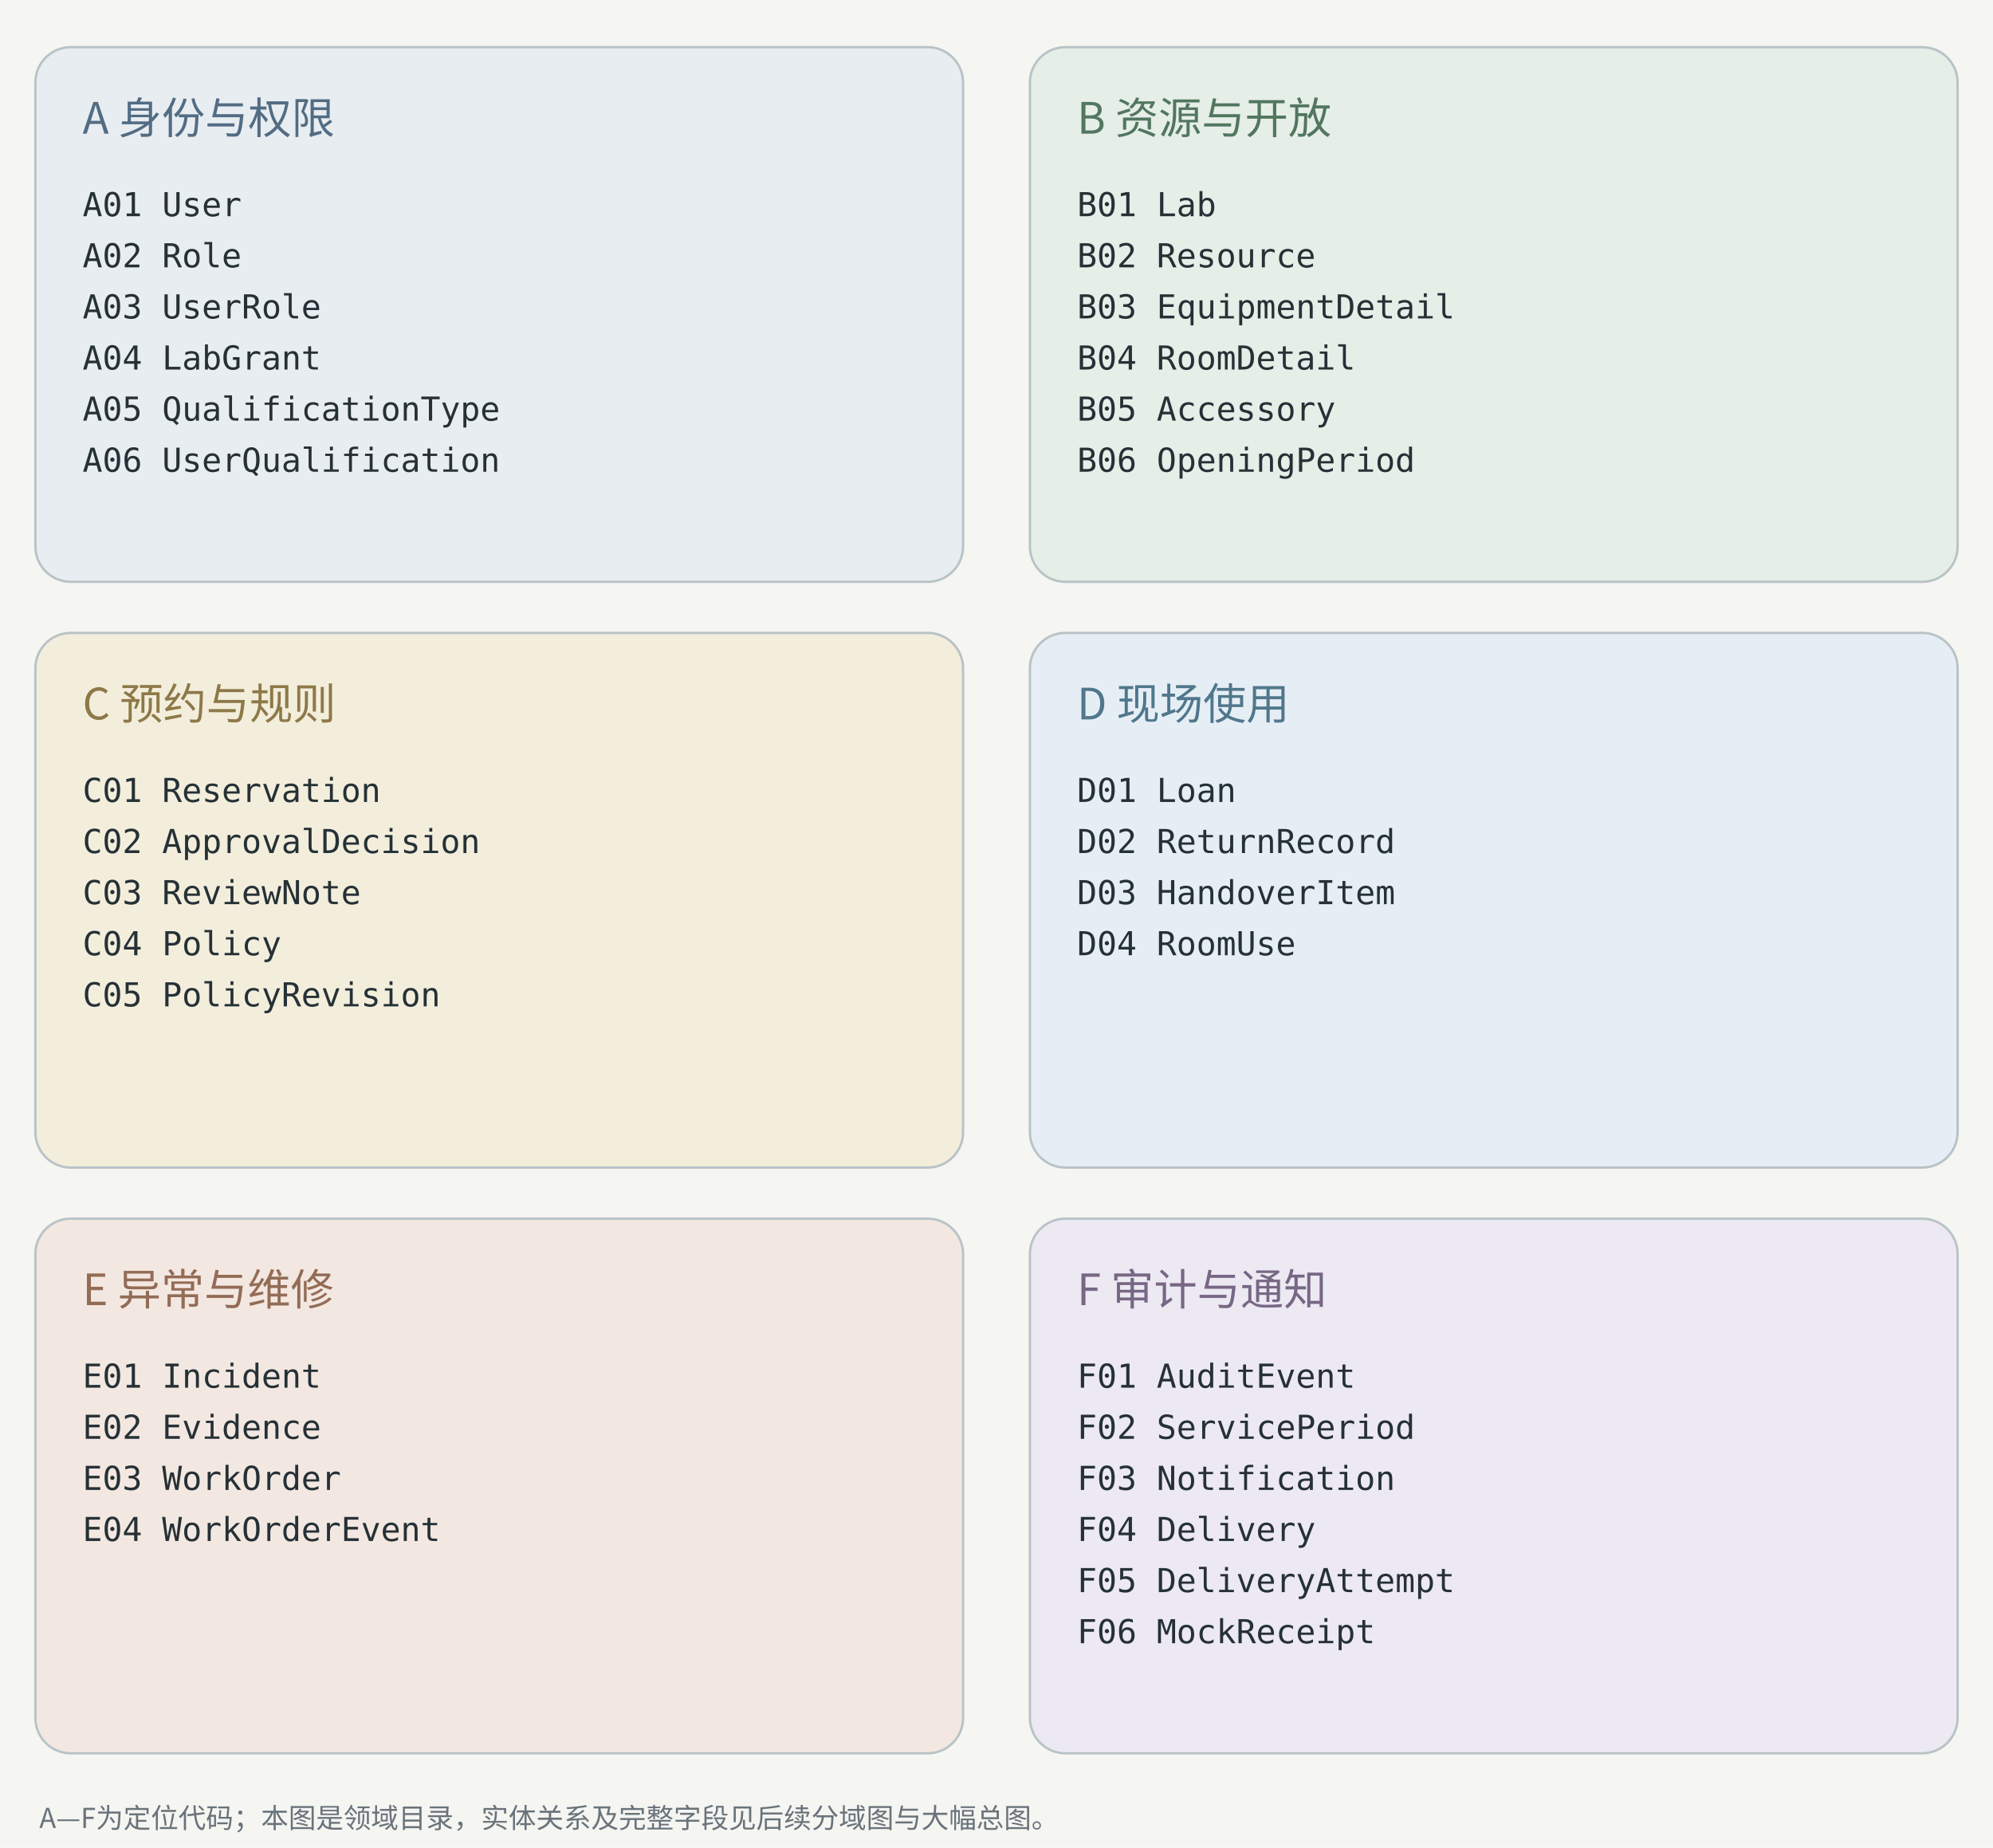
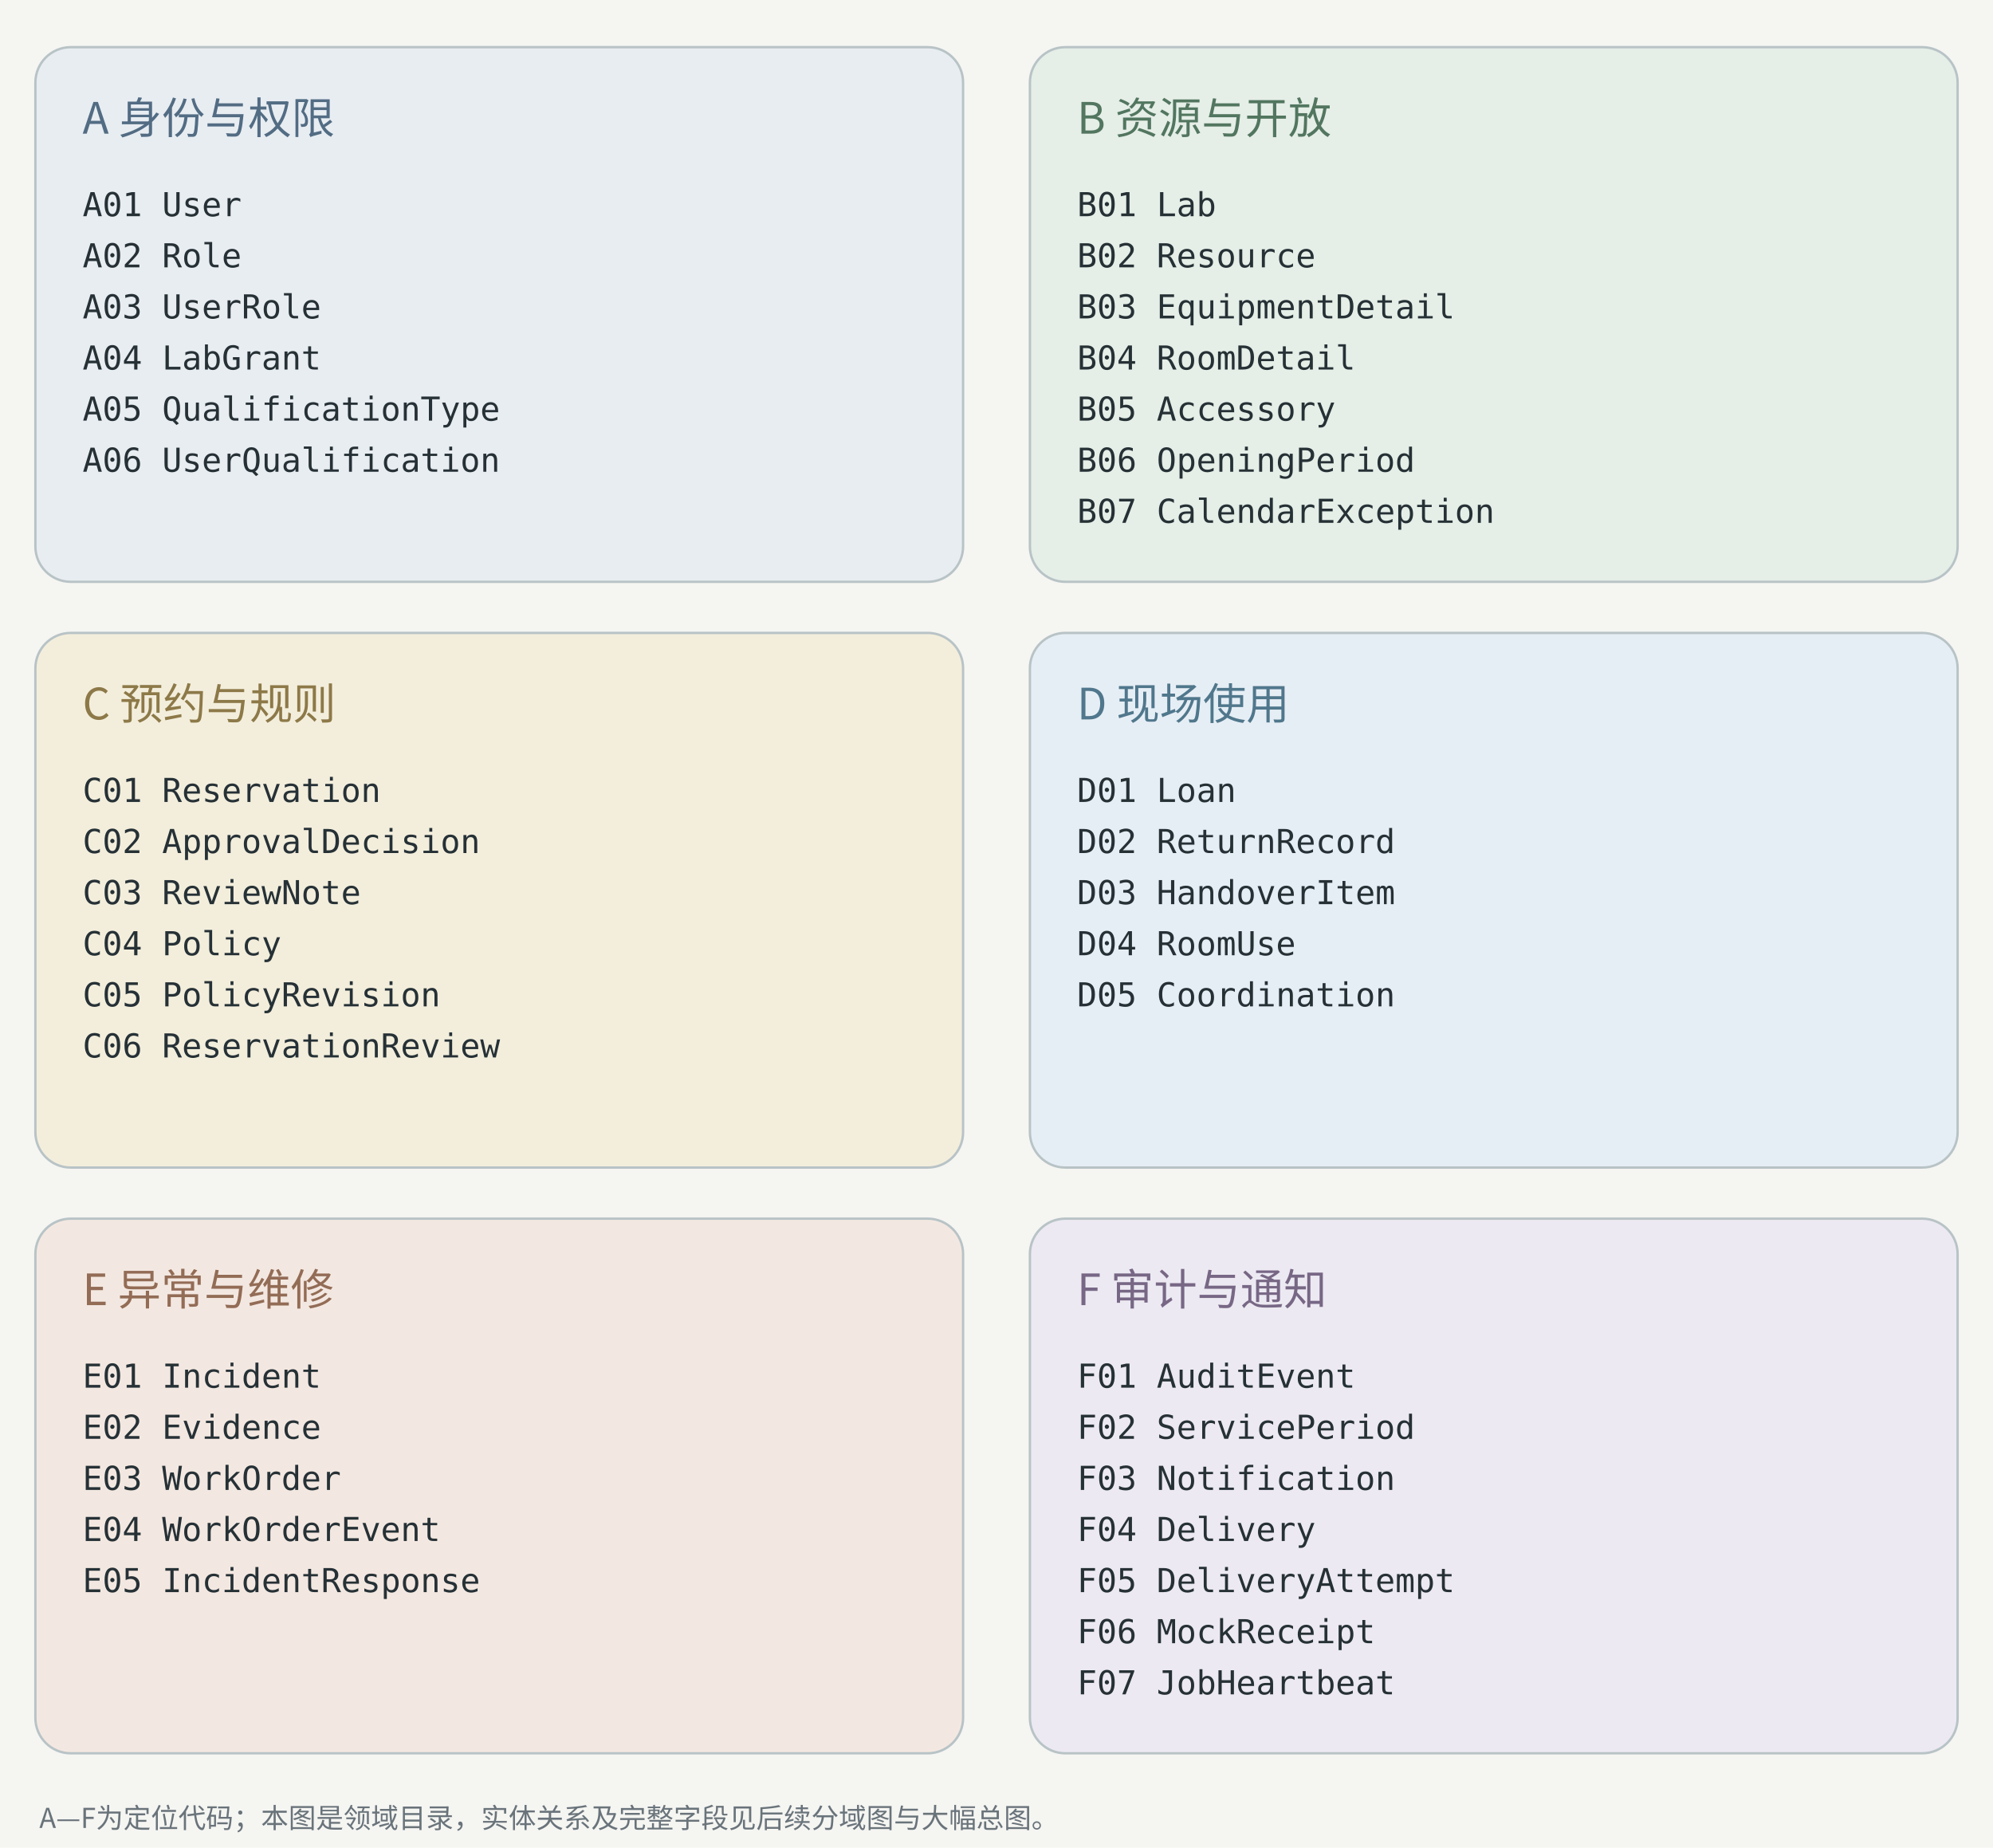
<svg xmlns="http://www.w3.org/2000/svg" width="507" height="470" viewBox="0 0 507 470" role="img">
  <rect x="0" y="0" width="507" height="470" rx="0" fill="#f5f5f2" stroke="none" stroke-width="0.7" />
  <rect x="9" y="12" width="236" height="136" rx="9" fill="#e8edf2" stroke="#b8c3c6" stroke-width="0.6" />
  <text x="21" y="34" font-size="11" fill="#526c83" font-family="Microsoft YaHei,Noto Sans CJK SC,sans-serif" text-anchor="start">A  身份与权限</text>
  <text x="21" y="55" font-size="8.4" fill="#263136" font-family="Consolas,monospace" text-anchor="start">A01  User</text>
  <text x="21" y="68" font-size="8.4" fill="#263136" font-family="Consolas,monospace" text-anchor="start">A02  Role</text>
  <text x="21" y="81" font-size="8.4" fill="#263136" font-family="Consolas,monospace" text-anchor="start">A03  UserRole</text>
  <text x="21" y="94" font-size="8.4" fill="#263136" font-family="Consolas,monospace" text-anchor="start">A04  LabGrant</text>
  <text x="21" y="107" font-size="8.4" fill="#263136" font-family="Consolas,monospace" text-anchor="start">A05  QualificationType</text>
  <text x="21" y="120" font-size="8.4" fill="#263136" font-family="Consolas,monospace" text-anchor="start">A06  UserQualification</text>
  <rect x="262" y="12" width="236" height="136" rx="9" fill="#e5eee7" stroke="#b8c3c6" stroke-width="0.6" />
  <text x="274" y="34" font-size="11" fill="#52765f" font-family="Microsoft YaHei,Noto Sans CJK SC,sans-serif" text-anchor="start">B  资源与开放</text>
  <text x="274" y="55" font-size="8.4" fill="#263136" font-family="Consolas,monospace" text-anchor="start">B01  Lab</text>
  <text x="274" y="68" font-size="8.4" fill="#263136" font-family="Consolas,monospace" text-anchor="start">B02  Resource</text>
  <text x="274" y="81" font-size="8.4" fill="#263136" font-family="Consolas,monospace" text-anchor="start">B03  EquipmentDetail</text>
  <text x="274" y="94" font-size="8.4" fill="#263136" font-family="Consolas,monospace" text-anchor="start">B04  RoomDetail</text>
  <text x="274" y="107" font-size="8.4" fill="#263136" font-family="Consolas,monospace" text-anchor="start">B05  Accessory</text>
  <text x="274" y="120" font-size="8.4" fill="#263136" font-family="Consolas,monospace" text-anchor="start">B06  OpeningPeriod</text>
+   <text x="274" y="133" font-size="8.4" fill="#263136" font-family="Consolas,monospace" text-anchor="start">B07  CalendarException</text>
  <rect x="9" y="161" width="236" height="136" rx="9" fill="#f3eedc" stroke="#b8c3c6" stroke-width="0.6" />
  <text x="21" y="183" font-size="11" fill="#8d7948" font-family="Microsoft YaHei,Noto Sans CJK SC,sans-serif" text-anchor="start">C  预约与规则</text>
  <text x="21" y="204" font-size="8.4" fill="#263136" font-family="Consolas,monospace" text-anchor="start">C01  Reservation</text>
  <text x="21" y="217" font-size="8.4" fill="#263136" font-family="Consolas,monospace" text-anchor="start">C02  ApprovalDecision</text>
  <text x="21" y="230" font-size="8.4" fill="#263136" font-family="Consolas,monospace" text-anchor="start">C03  ReviewNote</text>
  <text x="21" y="243" font-size="8.4" fill="#263136" font-family="Consolas,monospace" text-anchor="start">C04  Policy</text>
  <text x="21" y="256" font-size="8.4" fill="#263136" font-family="Consolas,monospace" text-anchor="start">C05  PolicyRevision</text>
+   <text x="21" y="269" font-size="8.4" fill="#263136" font-family="Consolas,monospace" text-anchor="start">C06  ReservationReview</text>
  <rect x="262" y="161" width="236" height="136" rx="9" fill="#e6eef5" stroke="#b8c3c6" stroke-width="0.6" />
  <text x="274" y="183" font-size="11" fill="#50778c" font-family="Microsoft YaHei,Noto Sans CJK SC,sans-serif" text-anchor="start">D  现场使用</text>
  <text x="274" y="204" font-size="8.4" fill="#263136" font-family="Consolas,monospace" text-anchor="start">D01  Loan</text>
  <text x="274" y="217" font-size="8.4" fill="#263136" font-family="Consolas,monospace" text-anchor="start">D02  ReturnRecord</text>
  <text x="274" y="230" font-size="8.4" fill="#263136" font-family="Consolas,monospace" text-anchor="start">D03  HandoverItem</text>
  <text x="274" y="243" font-size="8.4" fill="#263136" font-family="Consolas,monospace" text-anchor="start">D04  RoomUse</text>
+   <text x="274" y="256" font-size="8.4" fill="#263136" font-family="Consolas,monospace" text-anchor="start">D05  Coordination</text>
  <rect x="9" y="310" width="236" height="136" rx="9" fill="#f3e8e1" stroke="#b8c3c6" stroke-width="0.6" />
  <text x="21" y="332" font-size="11" fill="#936c56" font-family="Microsoft YaHei,Noto Sans CJK SC,sans-serif" text-anchor="start">E  异常与维修</text>
  <text x="21" y="353" font-size="8.4" fill="#263136" font-family="Consolas,monospace" text-anchor="start">E01  Incident</text>
  <text x="21" y="366" font-size="8.4" fill="#263136" font-family="Consolas,monospace" text-anchor="start">E02  Evidence</text>
  <text x="21" y="379" font-size="8.4" fill="#263136" font-family="Consolas,monospace" text-anchor="start">E03  WorkOrder</text>
  <text x="21" y="392" font-size="8.4" fill="#263136" font-family="Consolas,monospace" text-anchor="start">E04  WorkOrderEvent</text>
+   <text x="21" y="405" font-size="8.4" fill="#263136" font-family="Consolas,monospace" text-anchor="start">E05  IncidentResponse</text>
  <rect x="262" y="310" width="236" height="136" rx="9" fill="#ece9f2" stroke="#b8c3c6" stroke-width="0.6" />
  <text x="274" y="332" font-size="11" fill="#776785" font-family="Microsoft YaHei,Noto Sans CJK SC,sans-serif" text-anchor="start">F  审计与通知</text>
  <text x="274" y="353" font-size="8.4" fill="#263136" font-family="Consolas,monospace" text-anchor="start">F01  AuditEvent</text>
  <text x="274" y="366" font-size="8.4" fill="#263136" font-family="Consolas,monospace" text-anchor="start">F02  ServicePeriod</text>
  <text x="274" y="379" font-size="8.4" fill="#263136" font-family="Consolas,monospace" text-anchor="start">F03  Notification</text>
  <text x="274" y="392" font-size="8.4" fill="#263136" font-family="Consolas,monospace" text-anchor="start">F04  Delivery</text>
  <text x="274" y="405" font-size="8.4" fill="#263136" font-family="Consolas,monospace" text-anchor="start">F05  DeliveryAttempt</text>
  <text x="274" y="418" font-size="8.4" fill="#263136" font-family="Consolas,monospace" text-anchor="start">F06  MockReceipt</text>
+   <text x="274" y="431" font-size="8.4" fill="#263136" font-family="Consolas,monospace" text-anchor="start">F07  JobHeartbeat</text>
  <text x="10" y="465" font-size="7" fill="#69737a" font-family="Microsoft YaHei,Noto Sans CJK SC,sans-serif" text-anchor="start">A—F为定位代码；本图是领域目录，实体关系及完整字段见后续分域图与大幅总图。</text>
</svg>
